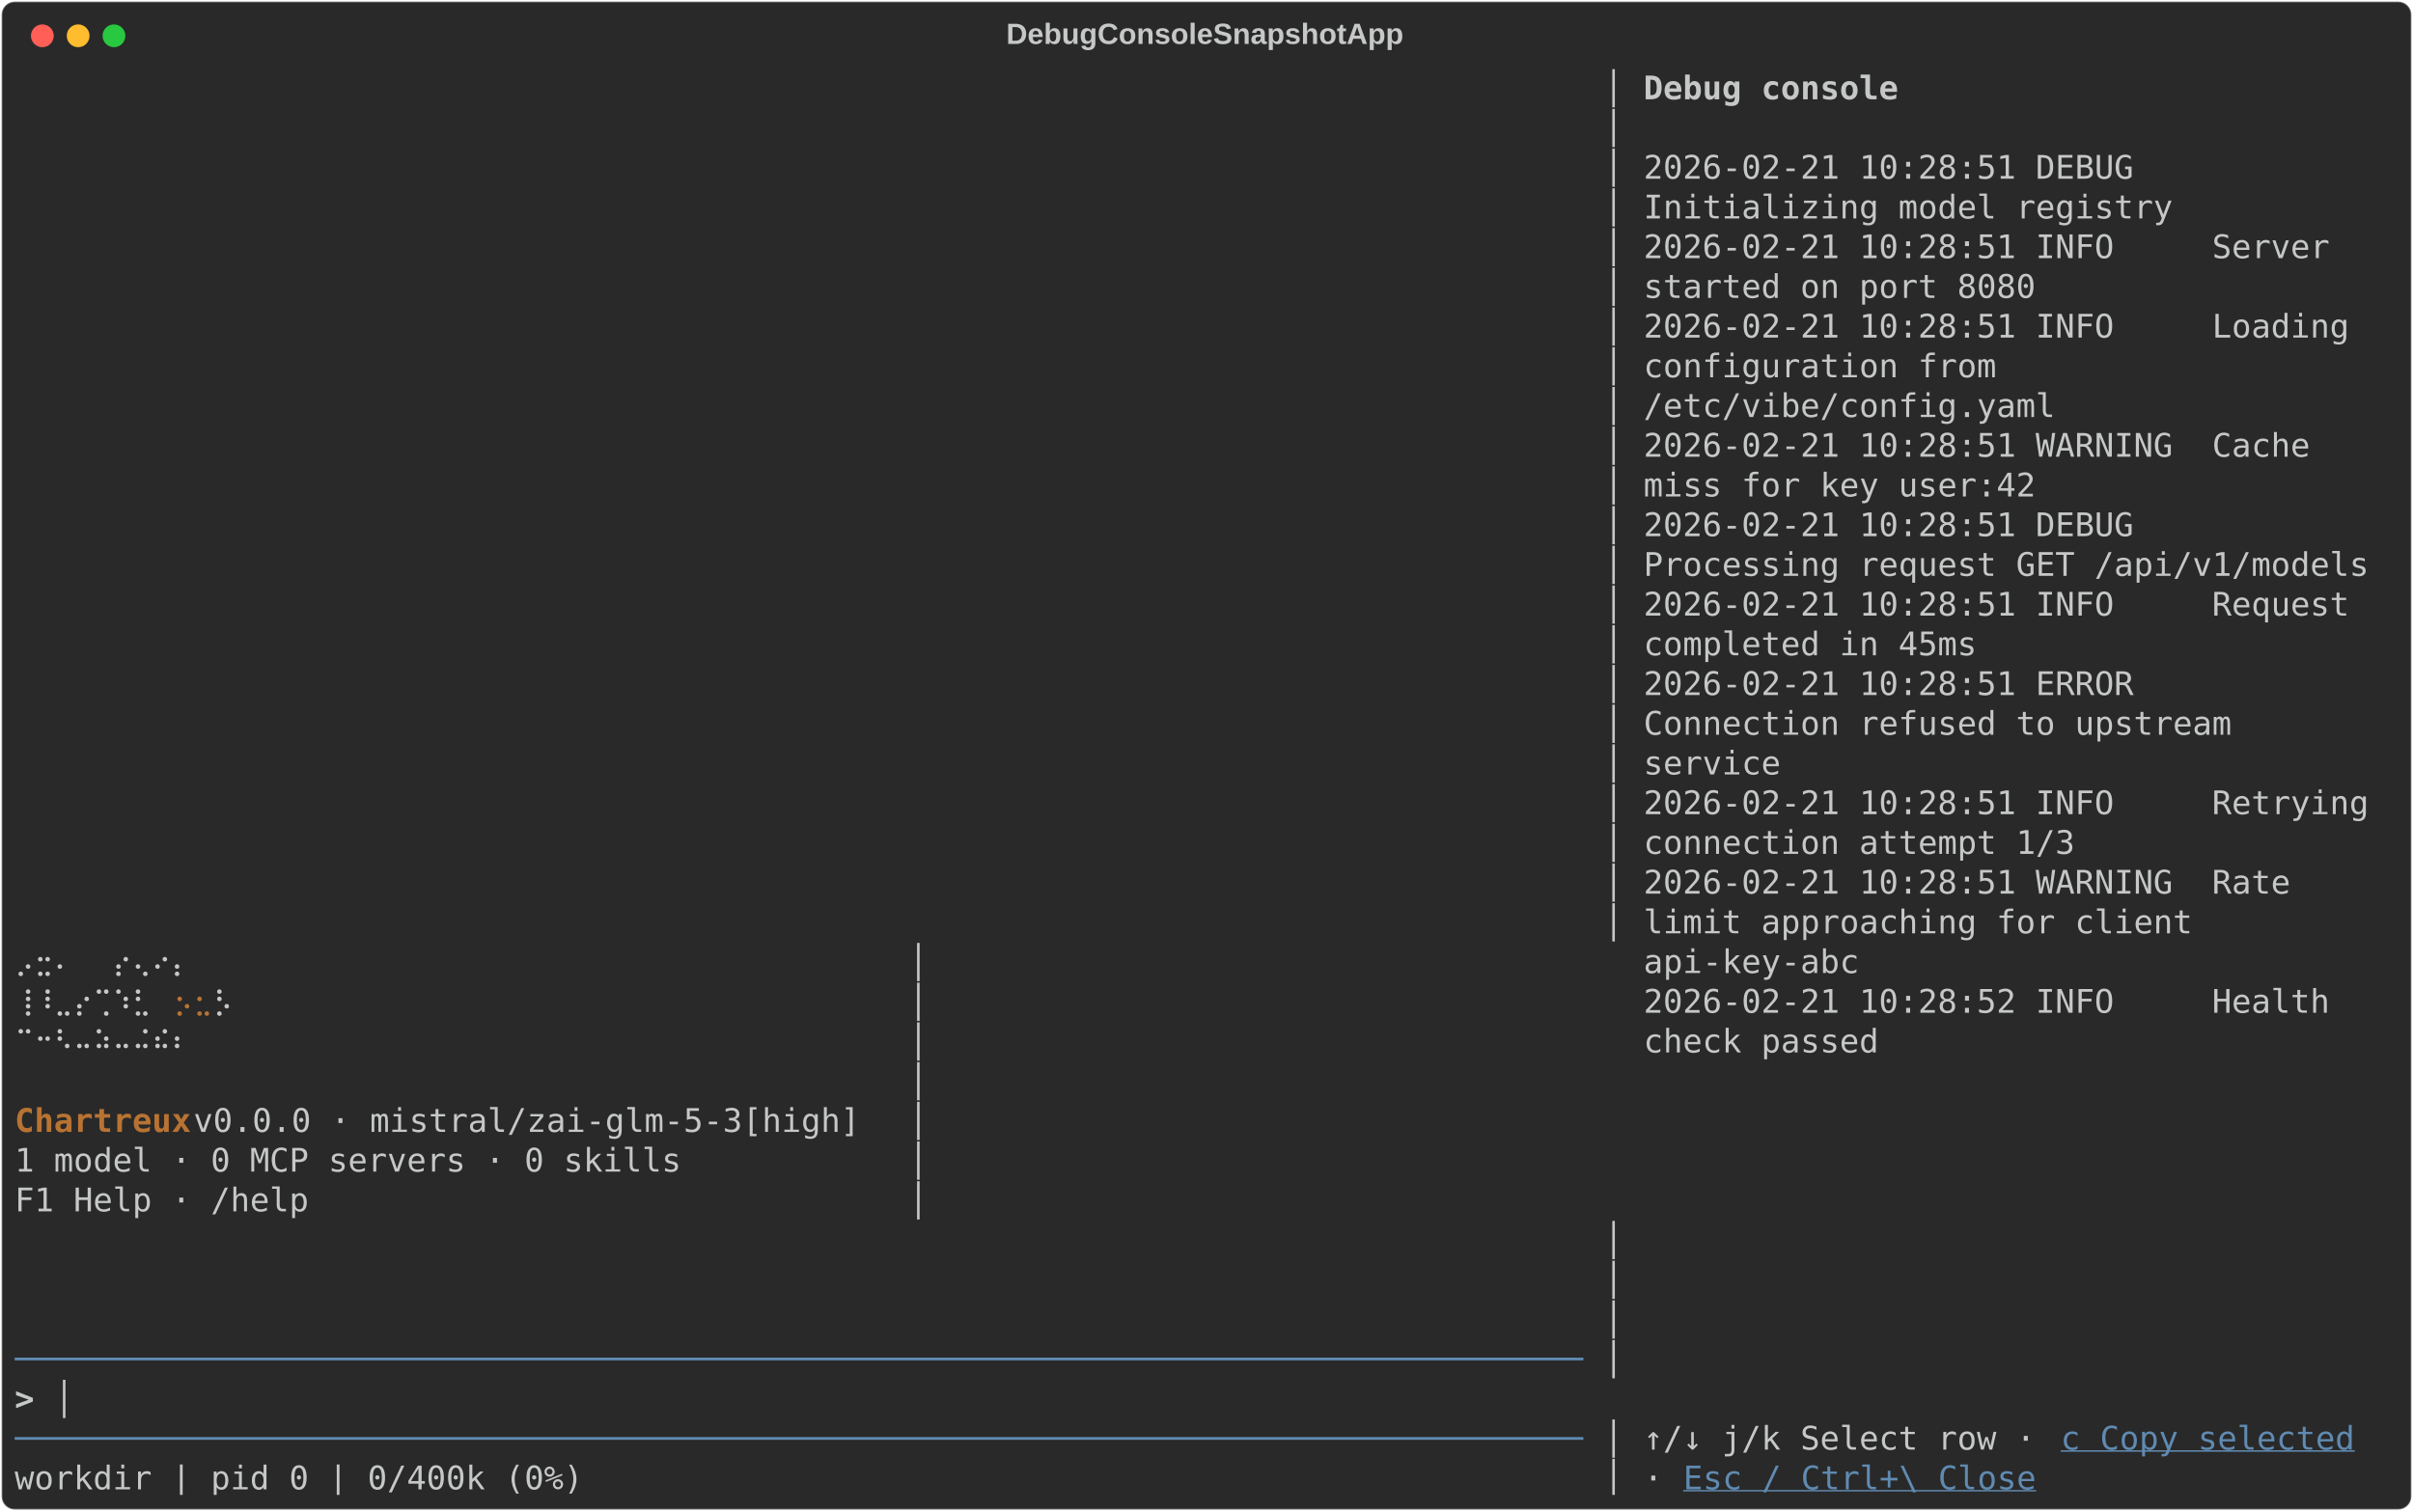
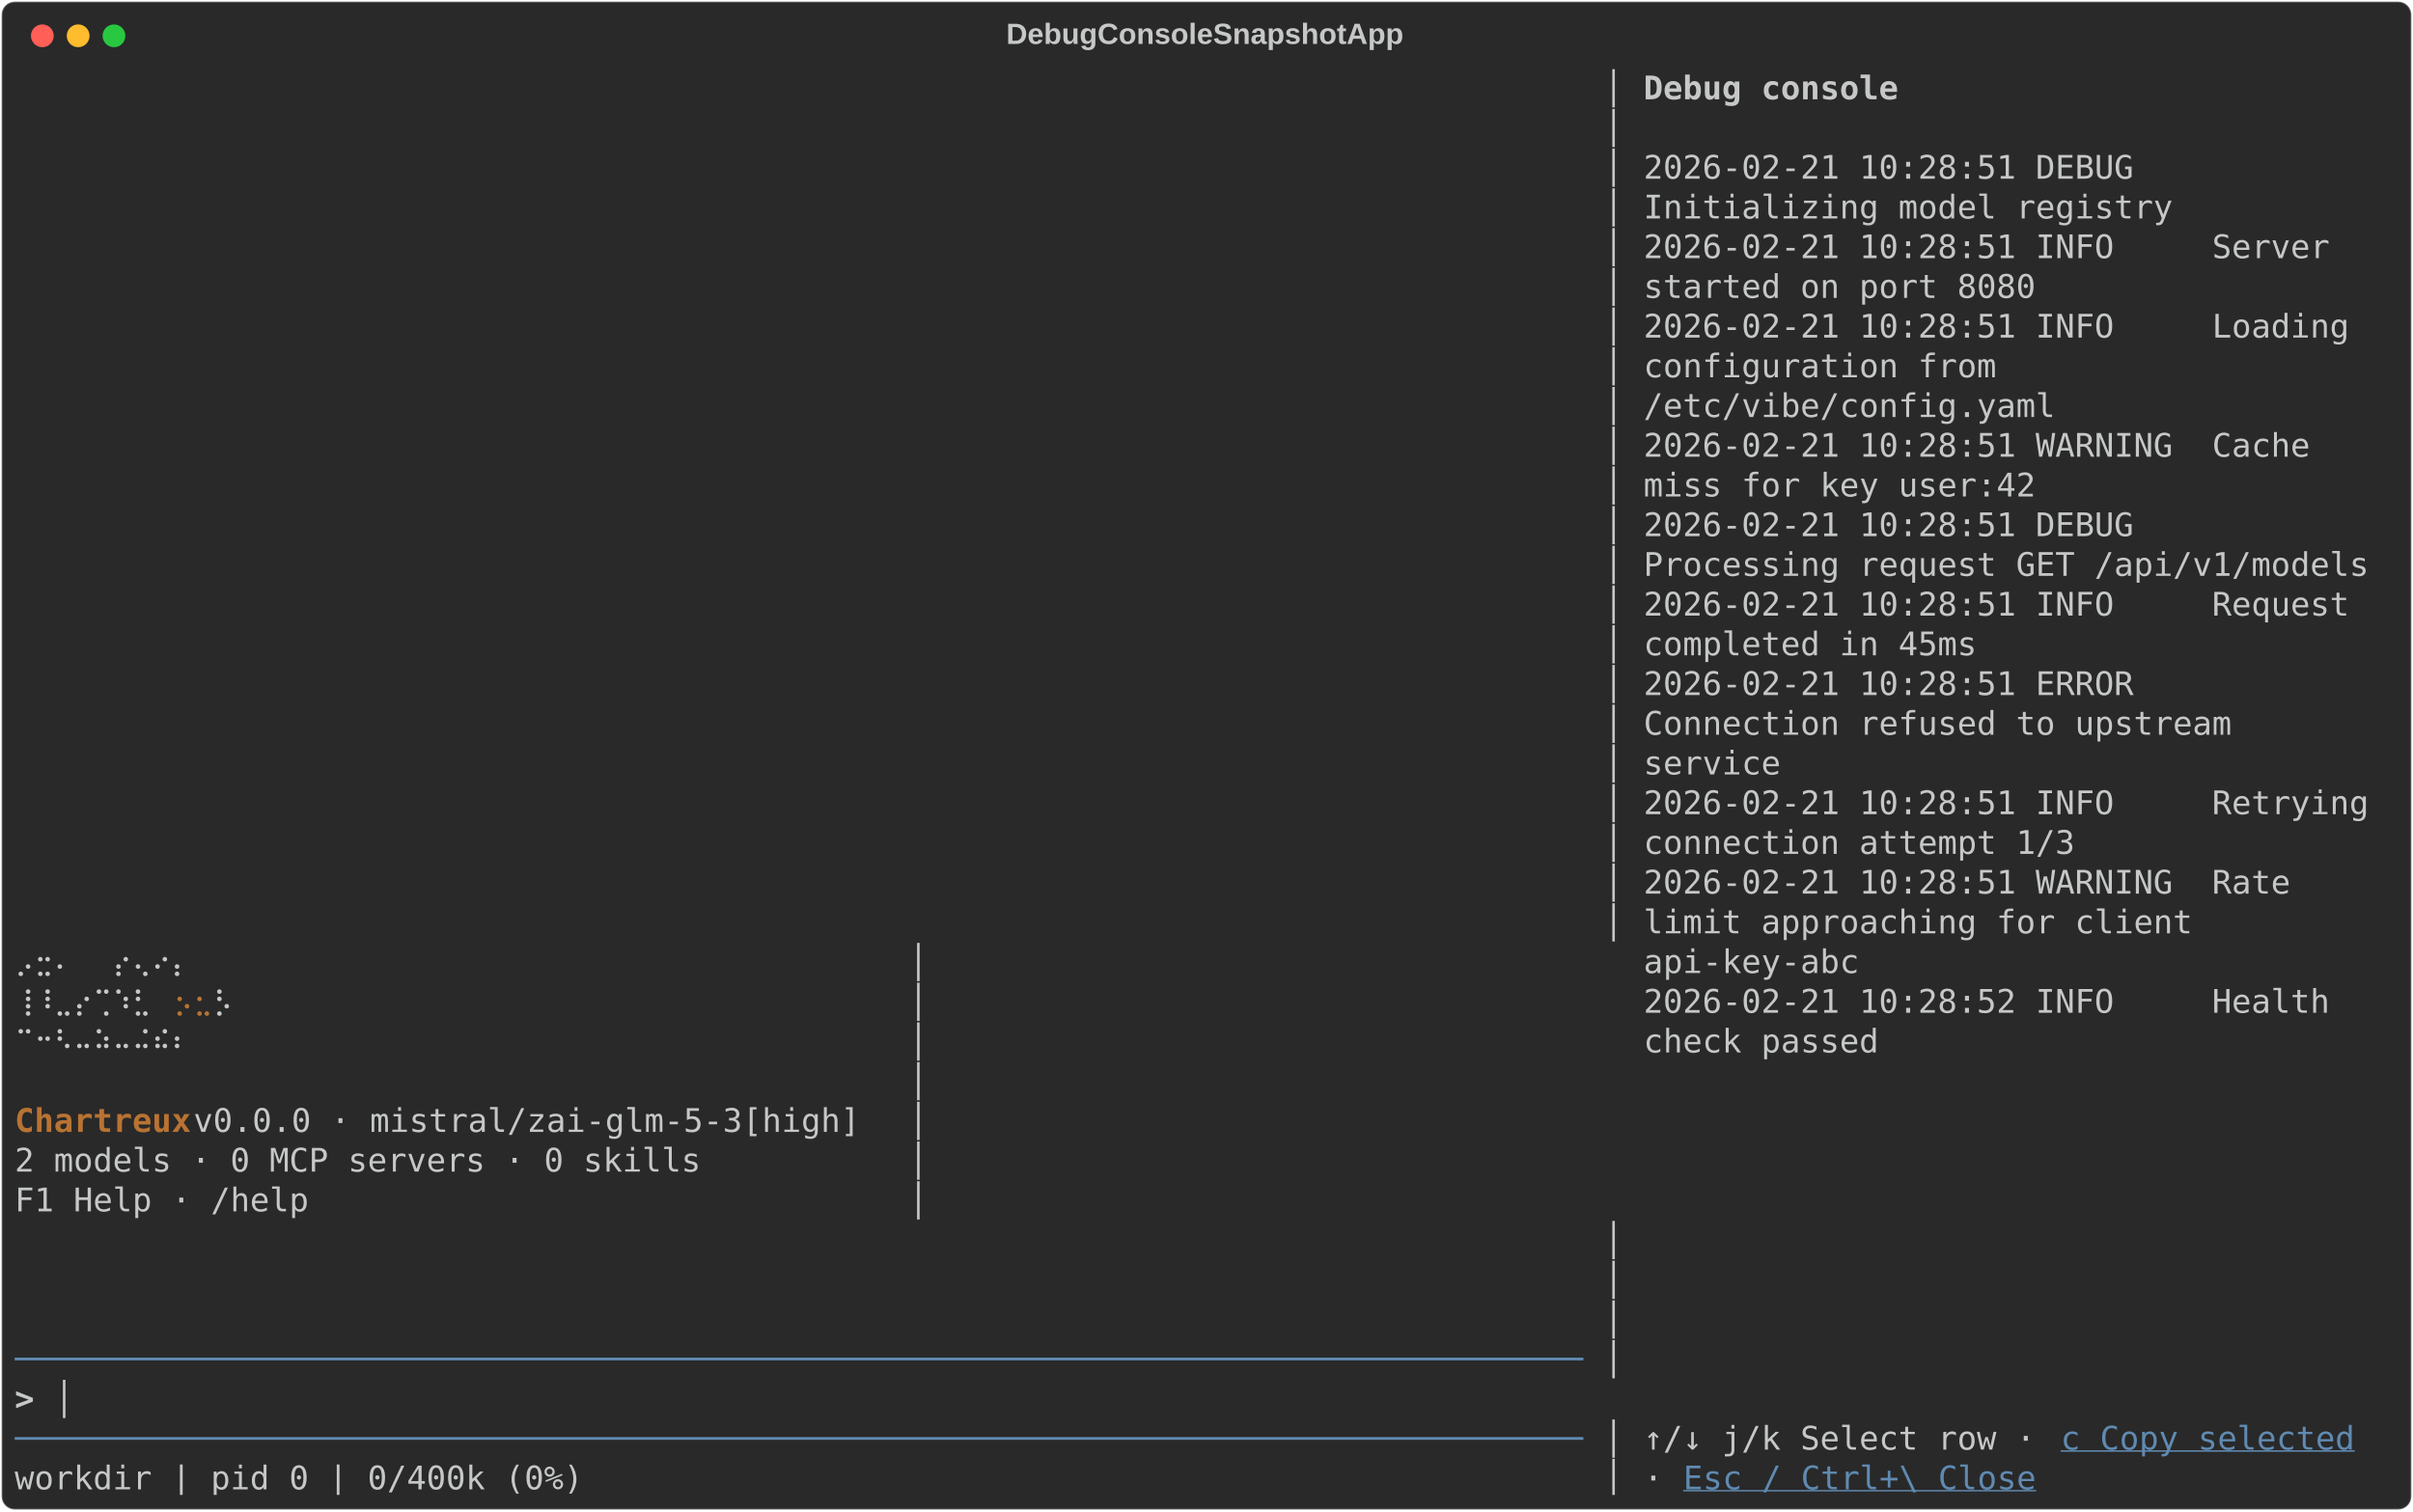
<svg xmlns="http://www.w3.org/2000/svg" class="rich-terminal" viewBox="0 0 1482 928.4">
  <style>

    @font-face {
        font-family: "Fira Code";
        src: local("FiraCode-Regular"),
                url("https://cdnjs.cloudflare.com/ajax/libs/firacode/6.2.0/woff2/FiraCode-Regular.woff2") format("woff2"),
                url("https://cdnjs.cloudflare.com/ajax/libs/firacode/6.2.0/woff/FiraCode-Regular.woff") format("woff");
        font-style: normal;
        font-weight: 400;
    }
    @font-face {
        font-family: "Fira Code";
        src: local("FiraCode-Bold"),
                url("https://cdnjs.cloudflare.com/ajax/libs/firacode/6.2.0/woff2/FiraCode-Bold.woff2") format("woff2"),
                url("https://cdnjs.cloudflare.com/ajax/libs/firacode/6.2.0/woff/FiraCode-Bold.woff") format("woff");
        font-style: bold;
        font-weight: 700;
    }

    .terminal-matrix {
        font-family: Fira Code, monospace;
        font-size: 20px;
        line-height: 24.4px;
        font-variant-east-asian: full-width;
    }

    .terminal-title {
        font-size: 18px;
        font-weight: bold;
        font-family: arial;
    }

    .terminal-r1 { fill: #c5c8c6 }
.terminal-r2 { fill: #c5c8c6;font-weight: bold }
.terminal-r3 { fill: #b87333 }
.terminal-r4 { fill: #b87333;font-weight: bold }
.terminal-r5 { fill: #608ab1 }
.terminal-r6 { fill: #608ab1;text-decoration: underline; }
    </style>
  <defs>
    <clipPath id="terminal-clip-terminal">
      <rect x="0" y="0" width="1463.0" height="877.4" />
    </clipPath>
    <clipPath id="terminal-line-0">
      <rect x="0" y="1.5" width="1464" height="24.65" />
    </clipPath>
    <clipPath id="terminal-line-1">
      <rect x="0" y="25.9" width="1464" height="24.65" />
    </clipPath>
    <clipPath id="terminal-line-2">
      <rect x="0" y="50.3" width="1464" height="24.65" />
    </clipPath>
    <clipPath id="terminal-line-3">
      <rect x="0" y="74.7" width="1464" height="24.65" />
    </clipPath>
    <clipPath id="terminal-line-4">
      <rect x="0" y="99.1" width="1464" height="24.65" />
    </clipPath>
    <clipPath id="terminal-line-5">
      <rect x="0" y="123.5" width="1464" height="24.65" />
    </clipPath>
    <clipPath id="terminal-line-6">
      <rect x="0" y="147.9" width="1464" height="24.65" />
    </clipPath>
    <clipPath id="terminal-line-7">
      <rect x="0" y="172.3" width="1464" height="24.65" />
    </clipPath>
    <clipPath id="terminal-line-8">
      <rect x="0" y="196.7" width="1464" height="24.65" />
    </clipPath>
    <clipPath id="terminal-line-9">
      <rect x="0" y="221.1" width="1464" height="24.65" />
    </clipPath>
    <clipPath id="terminal-line-10">
      <rect x="0" y="245.5" width="1464" height="24.65" />
    </clipPath>
    <clipPath id="terminal-line-11">
      <rect x="0" y="269.9" width="1464" height="24.65" />
    </clipPath>
    <clipPath id="terminal-line-12">
      <rect x="0" y="294.3" width="1464" height="24.65" />
    </clipPath>
    <clipPath id="terminal-line-13">
      <rect x="0" y="318.7" width="1464" height="24.65" />
    </clipPath>
    <clipPath id="terminal-line-14">
      <rect x="0" y="343.1" width="1464" height="24.65" />
    </clipPath>
    <clipPath id="terminal-line-15">
      <rect x="0" y="367.5" width="1464" height="24.65" />
    </clipPath>
    <clipPath id="terminal-line-16">
      <rect x="0" y="391.9" width="1464" height="24.65" />
    </clipPath>
    <clipPath id="terminal-line-17">
      <rect x="0" y="416.3" width="1464" height="24.65" />
    </clipPath>
    <clipPath id="terminal-line-18">
      <rect x="0" y="440.7" width="1464" height="24.65" />
    </clipPath>
    <clipPath id="terminal-line-19">
      <rect x="0" y="465.1" width="1464" height="24.65" />
    </clipPath>
    <clipPath id="terminal-line-20">
      <rect x="0" y="489.5" width="1464" height="24.65" />
    </clipPath>
    <clipPath id="terminal-line-21">
      <rect x="0" y="513.9" width="1464" height="24.65" />
    </clipPath>
    <clipPath id="terminal-line-22">
      <rect x="0" y="538.3" width="1464" height="24.65" />
    </clipPath>
    <clipPath id="terminal-line-23">
      <rect x="0" y="562.7" width="1464" height="24.65" />
    </clipPath>
    <clipPath id="terminal-line-24">
      <rect x="0" y="587.1" width="1464" height="24.65" />
    </clipPath>
    <clipPath id="terminal-line-25">
      <rect x="0" y="611.5" width="1464" height="24.65" />
    </clipPath>
    <clipPath id="terminal-line-26">
      <rect x="0" y="635.9" width="1464" height="24.65" />
    </clipPath>
    <clipPath id="terminal-line-27">
      <rect x="0" y="660.3" width="1464" height="24.65" />
    </clipPath>
    <clipPath id="terminal-line-28">
      <rect x="0" y="684.7" width="1464" height="24.65" />
    </clipPath>
    <clipPath id="terminal-line-29">
      <rect x="0" y="709.1" width="1464" height="24.65" />
    </clipPath>
    <clipPath id="terminal-line-30">
      <rect x="0" y="733.5" width="1464" height="24.65" />
    </clipPath>
    <clipPath id="terminal-line-31">
      <rect x="0" y="757.9" width="1464" height="24.65" />
    </clipPath>
    <clipPath id="terminal-line-32">
      <rect x="0" y="782.3" width="1464" height="24.65" />
    </clipPath>
    <clipPath id="terminal-line-33">
      <rect x="0" y="806.7" width="1464" height="24.65" />
    </clipPath>
    <clipPath id="terminal-line-34">
      <rect x="0" y="831.1" width="1464" height="24.65" />
    </clipPath>
  </defs>
  <rect fill="#292929" stroke="rgba(255,255,255,0.35)" stroke-width="1" x="1" y="1" width="1480" height="926.4" rx="8" />
  <text class="terminal-title" fill="#c5c8c6" text-anchor="middle" x="740" y="27">DebugConsoleSnapshotApp</text>
  <g transform="translate(26,22)">
    <circle cx="0" cy="0" r="7" fill="#ff5f57" />
    <circle cx="22" cy="0" r="7" fill="#febc2e" />
    <circle cx="44" cy="0" r="7" fill="#28c840" />
  </g>
  <g transform="translate(9, 41)" clip-path="url(#terminal-clip-terminal)">
    <g class="terminal-matrix">
      <text class="terminal-r1" x="976" y="20" textLength="12.2" clip-path="url(#terminal-line-0)">│</text>
      <text class="terminal-r2" x="1000.4" y="20" textLength="158.6" clip-path="url(#terminal-line-0)">Debug console</text>
      <text class="terminal-r1" x="1464" y="20" textLength="12.2" clip-path="url(#terminal-line-0)">
</text>
      <text class="terminal-r1" x="976" y="44.4" textLength="12.2" clip-path="url(#terminal-line-1)">│</text>
      <text class="terminal-r1" x="1464" y="44.4" textLength="12.2" clip-path="url(#terminal-line-1)">
</text>
      <text class="terminal-r1" x="976" y="68.8" textLength="12.2" clip-path="url(#terminal-line-2)">│</text>
      <text class="terminal-r1" x="1000.4" y="68.8" textLength="451.4" clip-path="url(#terminal-line-2)">2026-02-21 10:28:51 DEBUG            </text>
      <text class="terminal-r1" x="1464" y="68.8" textLength="12.2" clip-path="url(#terminal-line-2)">
</text>
      <text class="terminal-r1" x="976" y="93.2" textLength="12.2" clip-path="url(#terminal-line-3)">│</text>
      <text class="terminal-r1" x="1000.4" y="93.2" textLength="329.4" clip-path="url(#terminal-line-3)">Initializing model registry</text>
      <text class="terminal-r1" x="1464" y="93.2" textLength="12.2" clip-path="url(#terminal-line-3)">
</text>
      <text class="terminal-r1" x="976" y="117.6" textLength="12.2" clip-path="url(#terminal-line-4)">│</text>
      <text class="terminal-r1" x="1000.4" y="117.6" textLength="451.4" clip-path="url(#terminal-line-4)">2026-02-21 10:28:51 INFO     Server  </text>
      <text class="terminal-r1" x="1464" y="117.6" textLength="12.2" clip-path="url(#terminal-line-4)">
</text>
      <text class="terminal-r1" x="976" y="142" textLength="12.2" clip-path="url(#terminal-line-5)">│</text>
      <text class="terminal-r1" x="1000.4" y="142" textLength="244" clip-path="url(#terminal-line-5)">started on port 8080</text>
      <text class="terminal-r1" x="1464" y="142" textLength="12.2" clip-path="url(#terminal-line-5)">
</text>
      <text class="terminal-r1" x="976" y="166.4" textLength="12.2" clip-path="url(#terminal-line-6)">│</text>
      <text class="terminal-r1" x="1000.4" y="166.4" textLength="451.4" clip-path="url(#terminal-line-6)">2026-02-21 10:28:51 INFO     Loading </text>
      <text class="terminal-r1" x="1464" y="166.4" textLength="12.2" clip-path="url(#terminal-line-6)">
</text>
      <text class="terminal-r1" x="976" y="190.8" textLength="12.2" clip-path="url(#terminal-line-7)">│</text>
      <text class="terminal-r1" x="1000.4" y="190.8" textLength="231.8" clip-path="url(#terminal-line-7)">configuration from </text>
      <text class="terminal-r1" x="1464" y="190.8" textLength="12.2" clip-path="url(#terminal-line-7)">
</text>
      <text class="terminal-r1" x="976" y="215.2" textLength="12.2" clip-path="url(#terminal-line-8)">│</text>
      <text class="terminal-r1" x="1000.4" y="215.2" textLength="256.2" clip-path="url(#terminal-line-8)">/etc/vibe/config.yaml</text>
      <text class="terminal-r1" x="1464" y="215.2" textLength="12.2" clip-path="url(#terminal-line-8)">
</text>
      <text class="terminal-r1" x="976" y="239.6" textLength="12.2" clip-path="url(#terminal-line-9)">│</text>
      <text class="terminal-r1" x="1000.4" y="239.6" textLength="451.4" clip-path="url(#terminal-line-9)">2026-02-21 10:28:51 WARNING  Cache   </text>
      <text class="terminal-r1" x="1464" y="239.6" textLength="12.2" clip-path="url(#terminal-line-9)">
</text>
      <text class="terminal-r1" x="976" y="264" textLength="12.2" clip-path="url(#terminal-line-10)">│</text>
      <text class="terminal-r1" x="1000.4" y="264" textLength="244" clip-path="url(#terminal-line-10)">miss for key user:42</text>
      <text class="terminal-r1" x="1464" y="264" textLength="12.2" clip-path="url(#terminal-line-10)">
</text>
      <text class="terminal-r1" x="976" y="288.4" textLength="12.2" clip-path="url(#terminal-line-11)">│</text>
      <text class="terminal-r1" x="1000.4" y="288.4" textLength="451.4" clip-path="url(#terminal-line-11)">2026-02-21 10:28:51 DEBUG            </text>
      <text class="terminal-r1" x="1464" y="288.4" textLength="12.2" clip-path="url(#terminal-line-11)">
</text>
      <text class="terminal-r1" x="976" y="312.8" textLength="12.2" clip-path="url(#terminal-line-12)">│</text>
      <text class="terminal-r1" x="1000.4" y="312.8" textLength="451.4" clip-path="url(#terminal-line-12)">Processing request GET /api/v1/models</text>
      <text class="terminal-r1" x="1464" y="312.8" textLength="12.2" clip-path="url(#terminal-line-12)">
</text>
      <text class="terminal-r1" x="976" y="337.2" textLength="12.2" clip-path="url(#terminal-line-13)">│</text>
      <text class="terminal-r1" x="1000.4" y="337.2" textLength="451.4" clip-path="url(#terminal-line-13)">2026-02-21 10:28:51 INFO     Request </text>
      <text class="terminal-r1" x="1464" y="337.2" textLength="12.2" clip-path="url(#terminal-line-13)">
</text>
      <text class="terminal-r1" x="976" y="361.6" textLength="12.2" clip-path="url(#terminal-line-14)">│</text>
      <text class="terminal-r1" x="1000.4" y="361.6" textLength="207.4" clip-path="url(#terminal-line-14)">completed in 45ms</text>
      <text class="terminal-r1" x="1464" y="361.6" textLength="12.2" clip-path="url(#terminal-line-14)">
</text>
      <text class="terminal-r1" x="976" y="386" textLength="12.2" clip-path="url(#terminal-line-15)">│</text>
      <text class="terminal-r1" x="1000.4" y="386" textLength="451.4" clip-path="url(#terminal-line-15)">2026-02-21 10:28:51 ERROR            </text>
      <text class="terminal-r1" x="1464" y="386" textLength="12.2" clip-path="url(#terminal-line-15)">
</text>
      <text class="terminal-r1" x="976" y="410.4" textLength="12.2" clip-path="url(#terminal-line-16)">│</text>
      <text class="terminal-r1" x="1000.4" y="410.4" textLength="378.2" clip-path="url(#terminal-line-16)">Connection refused to upstream </text>
      <text class="terminal-r1" x="1464" y="410.4" textLength="12.2" clip-path="url(#terminal-line-16)">
</text>
      <text class="terminal-r1" x="976" y="434.8" textLength="12.2" clip-path="url(#terminal-line-17)">│</text>
      <text class="terminal-r1" x="1000.4" y="434.8" textLength="85.4" clip-path="url(#terminal-line-17)">service</text>
      <text class="terminal-r1" x="1464" y="434.8" textLength="12.2" clip-path="url(#terminal-line-17)">
</text>
      <text class="terminal-r1" x="976" y="459.2" textLength="12.2" clip-path="url(#terminal-line-18)">│</text>
      <text class="terminal-r1" x="1000.4" y="459.2" textLength="451.4" clip-path="url(#terminal-line-18)">2026-02-21 10:28:51 INFO     Retrying</text>
      <text class="terminal-r1" x="1464" y="459.2" textLength="12.2" clip-path="url(#terminal-line-18)">
</text>
      <text class="terminal-r1" x="976" y="483.6" textLength="12.2" clip-path="url(#terminal-line-19)">│</text>
      <text class="terminal-r1" x="1000.4" y="483.6" textLength="268.4" clip-path="url(#terminal-line-19)">connection attempt 1/3</text>
      <text class="terminal-r1" x="1464" y="483.6" textLength="12.2" clip-path="url(#terminal-line-19)">
</text>
      <text class="terminal-r1" x="976" y="508" textLength="12.2" clip-path="url(#terminal-line-20)">│</text>
      <text class="terminal-r1" x="1000.4" y="508" textLength="451.4" clip-path="url(#terminal-line-20)">2026-02-21 10:28:51 WARNING  Rate    </text>
      <text class="terminal-r1" x="1464" y="508" textLength="12.2" clip-path="url(#terminal-line-20)">
</text>
      <text class="terminal-r1" x="976" y="532.4" textLength="12.2" clip-path="url(#terminal-line-21)">│</text>
      <text class="terminal-r1" x="1000.4" y="532.4" textLength="353.8" clip-path="url(#terminal-line-21)">limit approaching for client </text>
      <text class="terminal-r1" x="1464" y="532.4" textLength="12.2" clip-path="url(#terminal-line-21)">
</text>
      <text class="terminal-r1" x="0" y="556.8" textLength="134.2" clip-path="url(#terminal-line-22)">  ⡠⣒⠄  ⡔⢄⠔⡄</text>
      <text class="terminal-r1" x="549" y="556.8" textLength="439.2" clip-path="url(#terminal-line-22)">                                   │</text>
      <text class="terminal-r1" x="1000.4" y="556.8" textLength="134.2" clip-path="url(#terminal-line-22)">api-key-abc</text>
      <text class="terminal-r1" x="1464" y="556.8" textLength="12.2" clip-path="url(#terminal-line-22)">
</text>
      <text class="terminal-r1" x="0" y="581.2" textLength="97.6" clip-path="url(#terminal-line-23)"> ⢸⠸⣀⡔⢉⠱⣃</text>
      <text class="terminal-r3" x="97.6" y="581.2" textLength="12.2" clip-path="url(#terminal-line-23)">⡢</text>
      <text class="terminal-r3" x="109.8" y="581.2" textLength="12.2" clip-path="url(#terminal-line-23)">⣂</text>
      <text class="terminal-r1" x="122" y="581.2" textLength="12.2" clip-path="url(#terminal-line-23)">⡣</text>
      <text class="terminal-r1" x="549" y="581.2" textLength="439.2" clip-path="url(#terminal-line-23)">                                   │</text>
      <text class="terminal-r1" x="1000.4" y="581.2" textLength="451.4" clip-path="url(#terminal-line-23)">2026-02-21 10:28:52 INFO     Health  </text>
      <text class="terminal-r1" x="1464" y="581.2" textLength="12.2" clip-path="url(#terminal-line-23)">
</text>
      <text class="terminal-r1" x="0" y="605.6" textLength="134.2" clip-path="url(#terminal-line-24)">  ⠉⠒⠣⠤⠵⠤⠬⠮⠆</text>
      <text class="terminal-r1" x="549" y="605.6" textLength="439.2" clip-path="url(#terminal-line-24)">                                   │</text>
      <text class="terminal-r1" x="1000.4" y="605.6" textLength="146.4" clip-path="url(#terminal-line-24)">check passed</text>
      <text class="terminal-r1" x="1464" y="605.6" textLength="12.2" clip-path="url(#terminal-line-24)">
</text>
      <text class="terminal-r1" x="549" y="630" textLength="439.2" clip-path="url(#terminal-line-25)">                                   │</text>
      <text class="terminal-r1" x="1464" y="630" textLength="12.2" clip-path="url(#terminal-line-25)">
</text>
      <text class="terminal-r4" x="0" y="654.4" textLength="109.8" clip-path="url(#terminal-line-26)">Chartreux</text>
      <text class="terminal-r1" x="109.8" y="654.4" textLength="427" clip-path="url(#terminal-line-26)"> v0.0.0 · mistral/zai-glm-5-3[high]</text>
      <text class="terminal-r1" x="549" y="654.4" textLength="439.2" clip-path="url(#terminal-line-26)">                                   │</text>
      <text class="terminal-r1" x="1464" y="654.4" textLength="12.2" clip-path="url(#terminal-line-26)">
</text>
-       <text class="terminal-r1" x="0" y="678.8" textLength="414.8" clip-path="url(#terminal-line-27)">1 model · 0 MCP servers · 0 skills</text>
+       <text class="terminal-r1" x="0" y="678.8" textLength="427" clip-path="url(#terminal-line-27)">2 models · 0 MCP servers · 0 skills</text>
      <text class="terminal-r1" x="549" y="678.8" textLength="439.2" clip-path="url(#terminal-line-27)">                                   │</text>
      <text class="terminal-r1" x="1464" y="678.8" textLength="12.2" clip-path="url(#terminal-line-27)">
</text>
      <text class="terminal-r1" x="0" y="703.2" textLength="183" clip-path="url(#terminal-line-28)">F1 Help · /help</text>
      <text class="terminal-r1" x="549" y="703.2" textLength="439.2" clip-path="url(#terminal-line-28)">                                   │</text>
      <text class="terminal-r1" x="1464" y="703.2" textLength="12.2" clip-path="url(#terminal-line-28)">
</text>
      <text class="terminal-r1" x="976" y="727.6" textLength="12.2" clip-path="url(#terminal-line-29)">│</text>
      <text class="terminal-r1" x="1464" y="727.6" textLength="12.2" clip-path="url(#terminal-line-29)">
</text>
      <text class="terminal-r1" x="976" y="752" textLength="12.2" clip-path="url(#terminal-line-30)">│</text>
      <text class="terminal-r1" x="1464" y="752" textLength="12.2" clip-path="url(#terminal-line-30)">
</text>
      <text class="terminal-r1" x="976" y="776.4" textLength="12.2" clip-path="url(#terminal-line-31)">│</text>
      <text class="terminal-r1" x="1464" y="776.4" textLength="12.2" clip-path="url(#terminal-line-31)">
</text>
      <text class="terminal-r5" x="0" y="800.8" textLength="976" clip-path="url(#terminal-line-32)">────────────────────────────────────────────────────────────────────────────────</text>
      <text class="terminal-r1" x="976" y="800.8" textLength="12.2" clip-path="url(#terminal-line-32)">│</text>
      <text class="terminal-r1" x="1464" y="800.8" textLength="12.2" clip-path="url(#terminal-line-32)">
</text>
      <text class="terminal-r2" x="0" y="825.2" textLength="12.2" clip-path="url(#terminal-line-33)">&gt;</text>
      <text class="terminal-r1" x="24.4" y="825.2" textLength="963.8" clip-path="url(#terminal-line-33)">                                                                              │</text>
      <text class="terminal-r1" x="1464" y="825.2" textLength="12.2" clip-path="url(#terminal-line-33)">
</text>
      <text class="terminal-r5" x="0" y="849.6" textLength="976" clip-path="url(#terminal-line-34)">────────────────────────────────────────────────────────────────────────────────</text>
      <text class="terminal-r1" x="976" y="849.6" textLength="12.2" clip-path="url(#terminal-line-34)">│</text>
      <text class="terminal-r1" x="1000.4" y="849.6" textLength="256.2" clip-path="url(#terminal-line-34)">↑/↓ j/k Select row · </text>
      <text class="terminal-r6" x="1256.6" y="849.6" textLength="183" clip-path="url(#terminal-line-34)">c Copy selected</text>
      <text class="terminal-r1" x="1464" y="849.6" textLength="12.2" clip-path="url(#terminal-line-34)">
</text>
      <text class="terminal-r1" x="0" y="874" textLength="353.8" clip-path="url(#terminal-line-35)">workdir | pid 0 | 0/400k (0%)</text>
      <text class="terminal-r1" x="976" y="874" textLength="12.2" clip-path="url(#terminal-line-35)">│</text>
      <text class="terminal-r1" x="1000.4" y="874" textLength="24.4" clip-path="url(#terminal-line-35)">· </text>
      <text class="terminal-r6" x="1024.8" y="874" textLength="219.6" clip-path="url(#terminal-line-35)">Esc / Ctrl+\ Close</text>
    </g>
  </g>
</svg>
